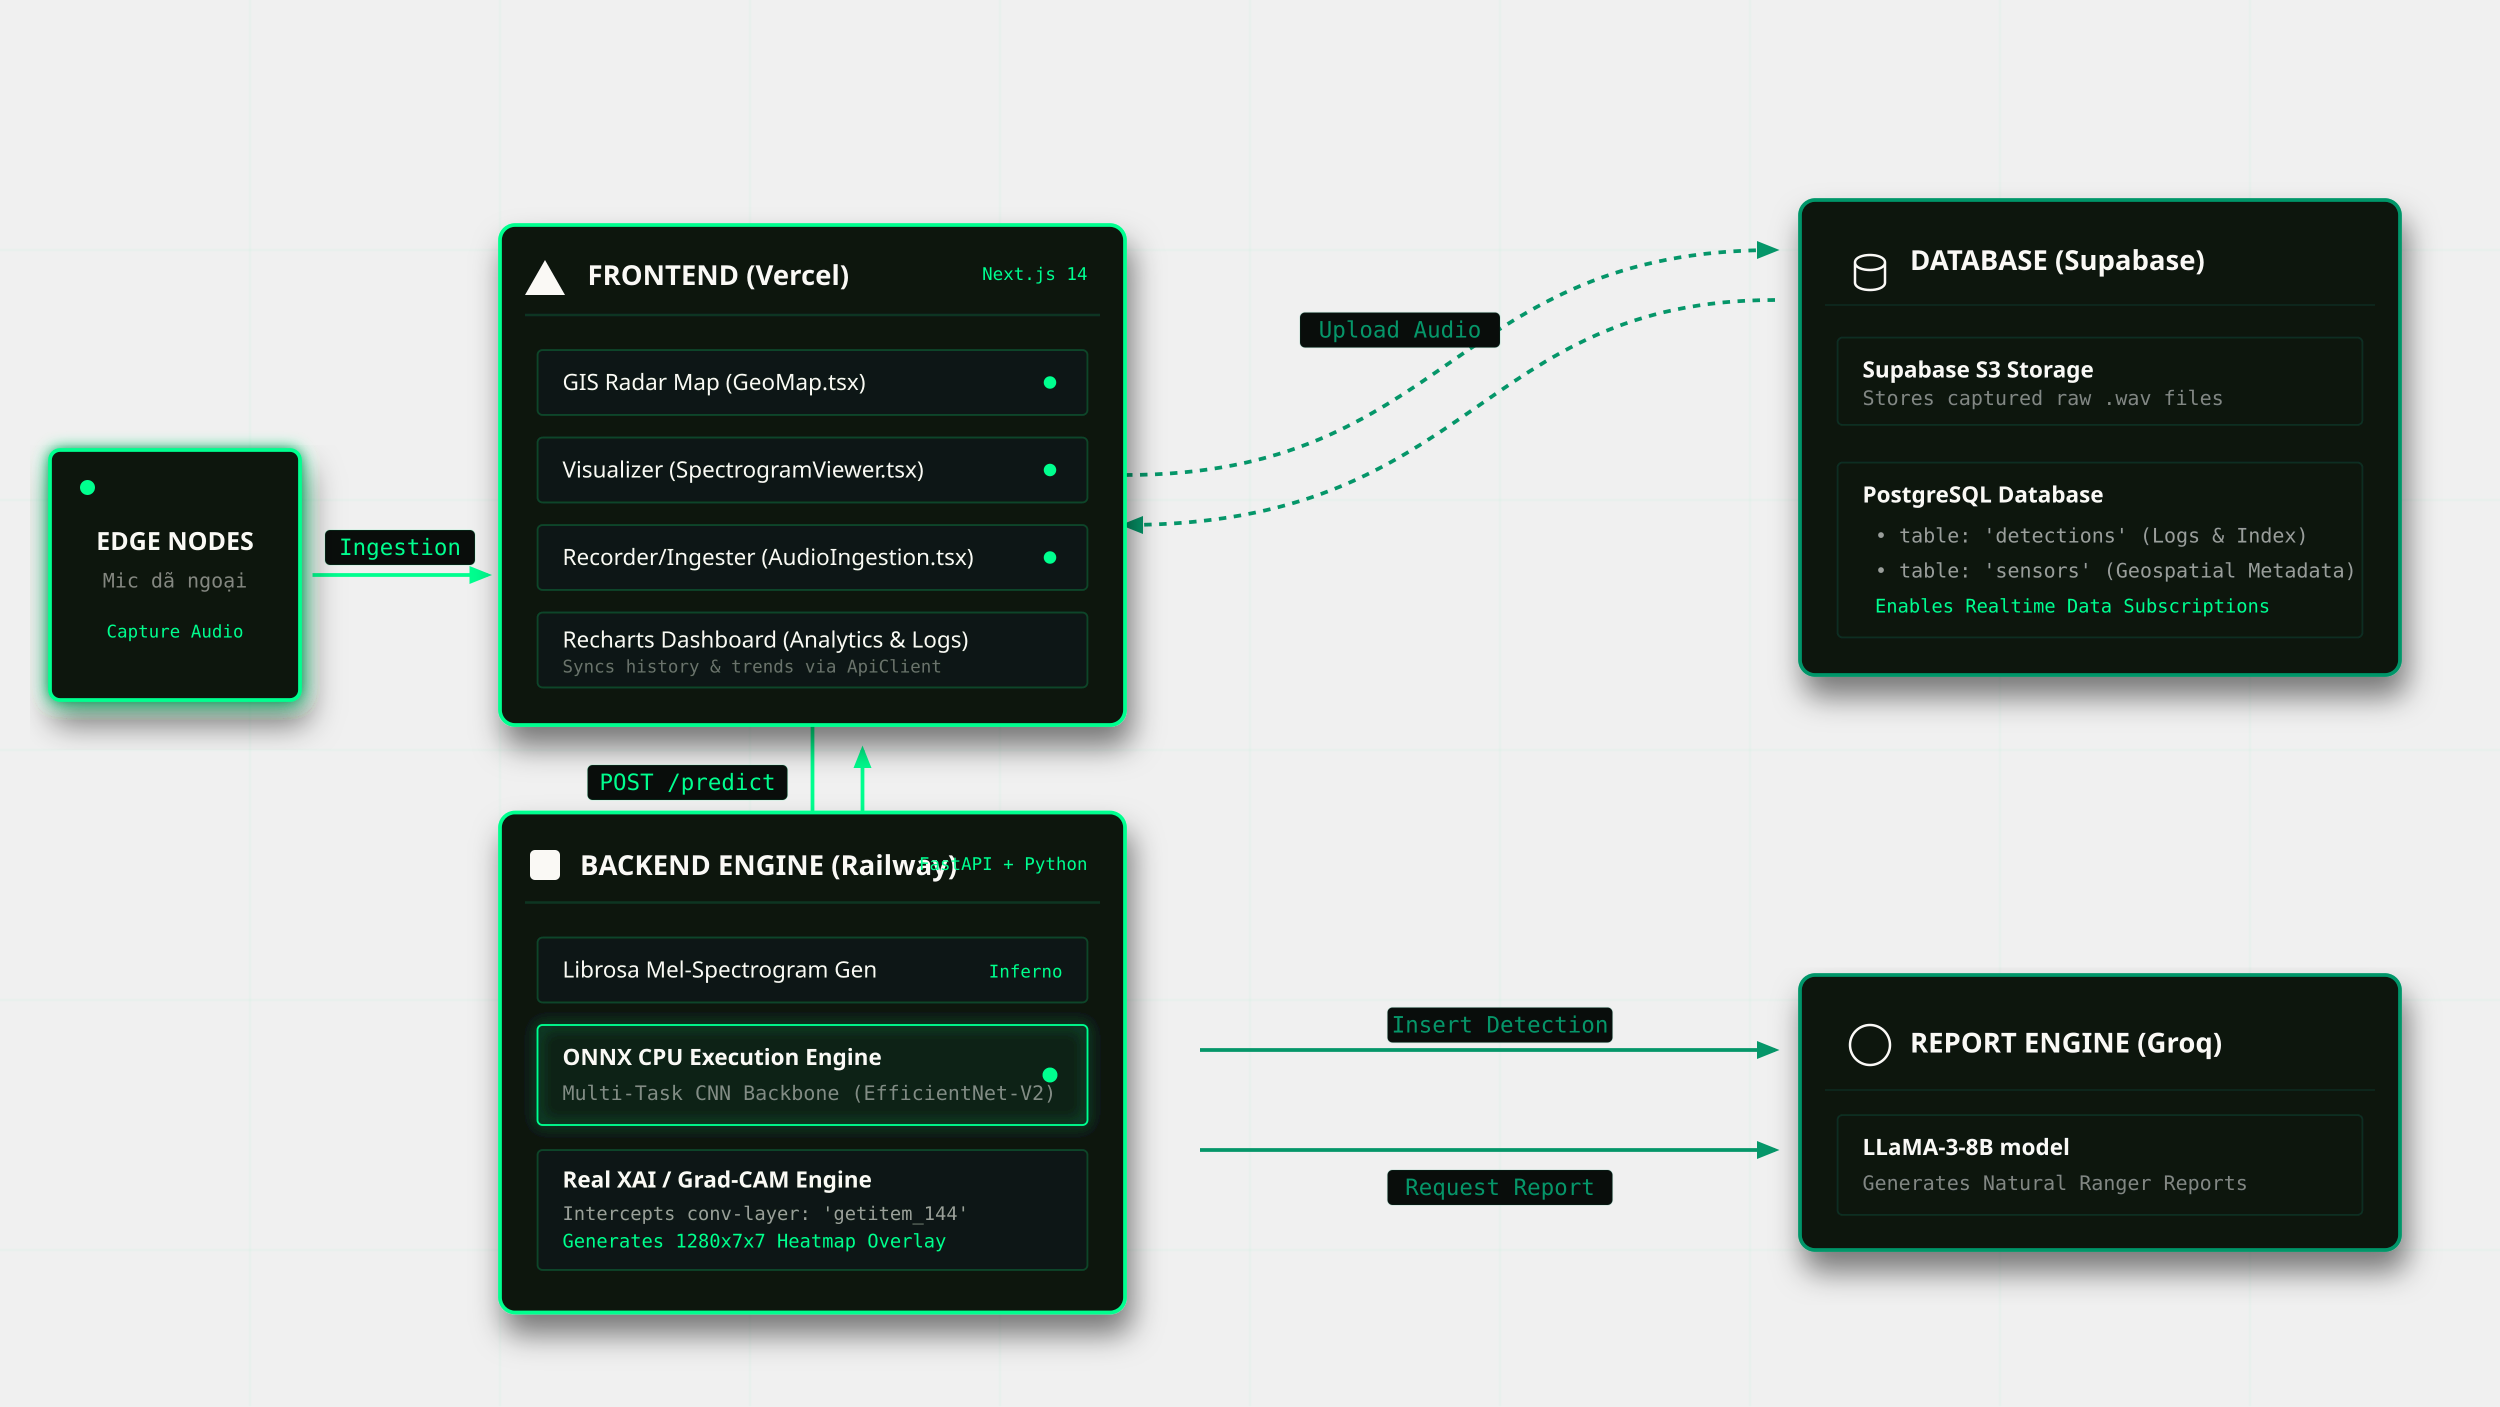
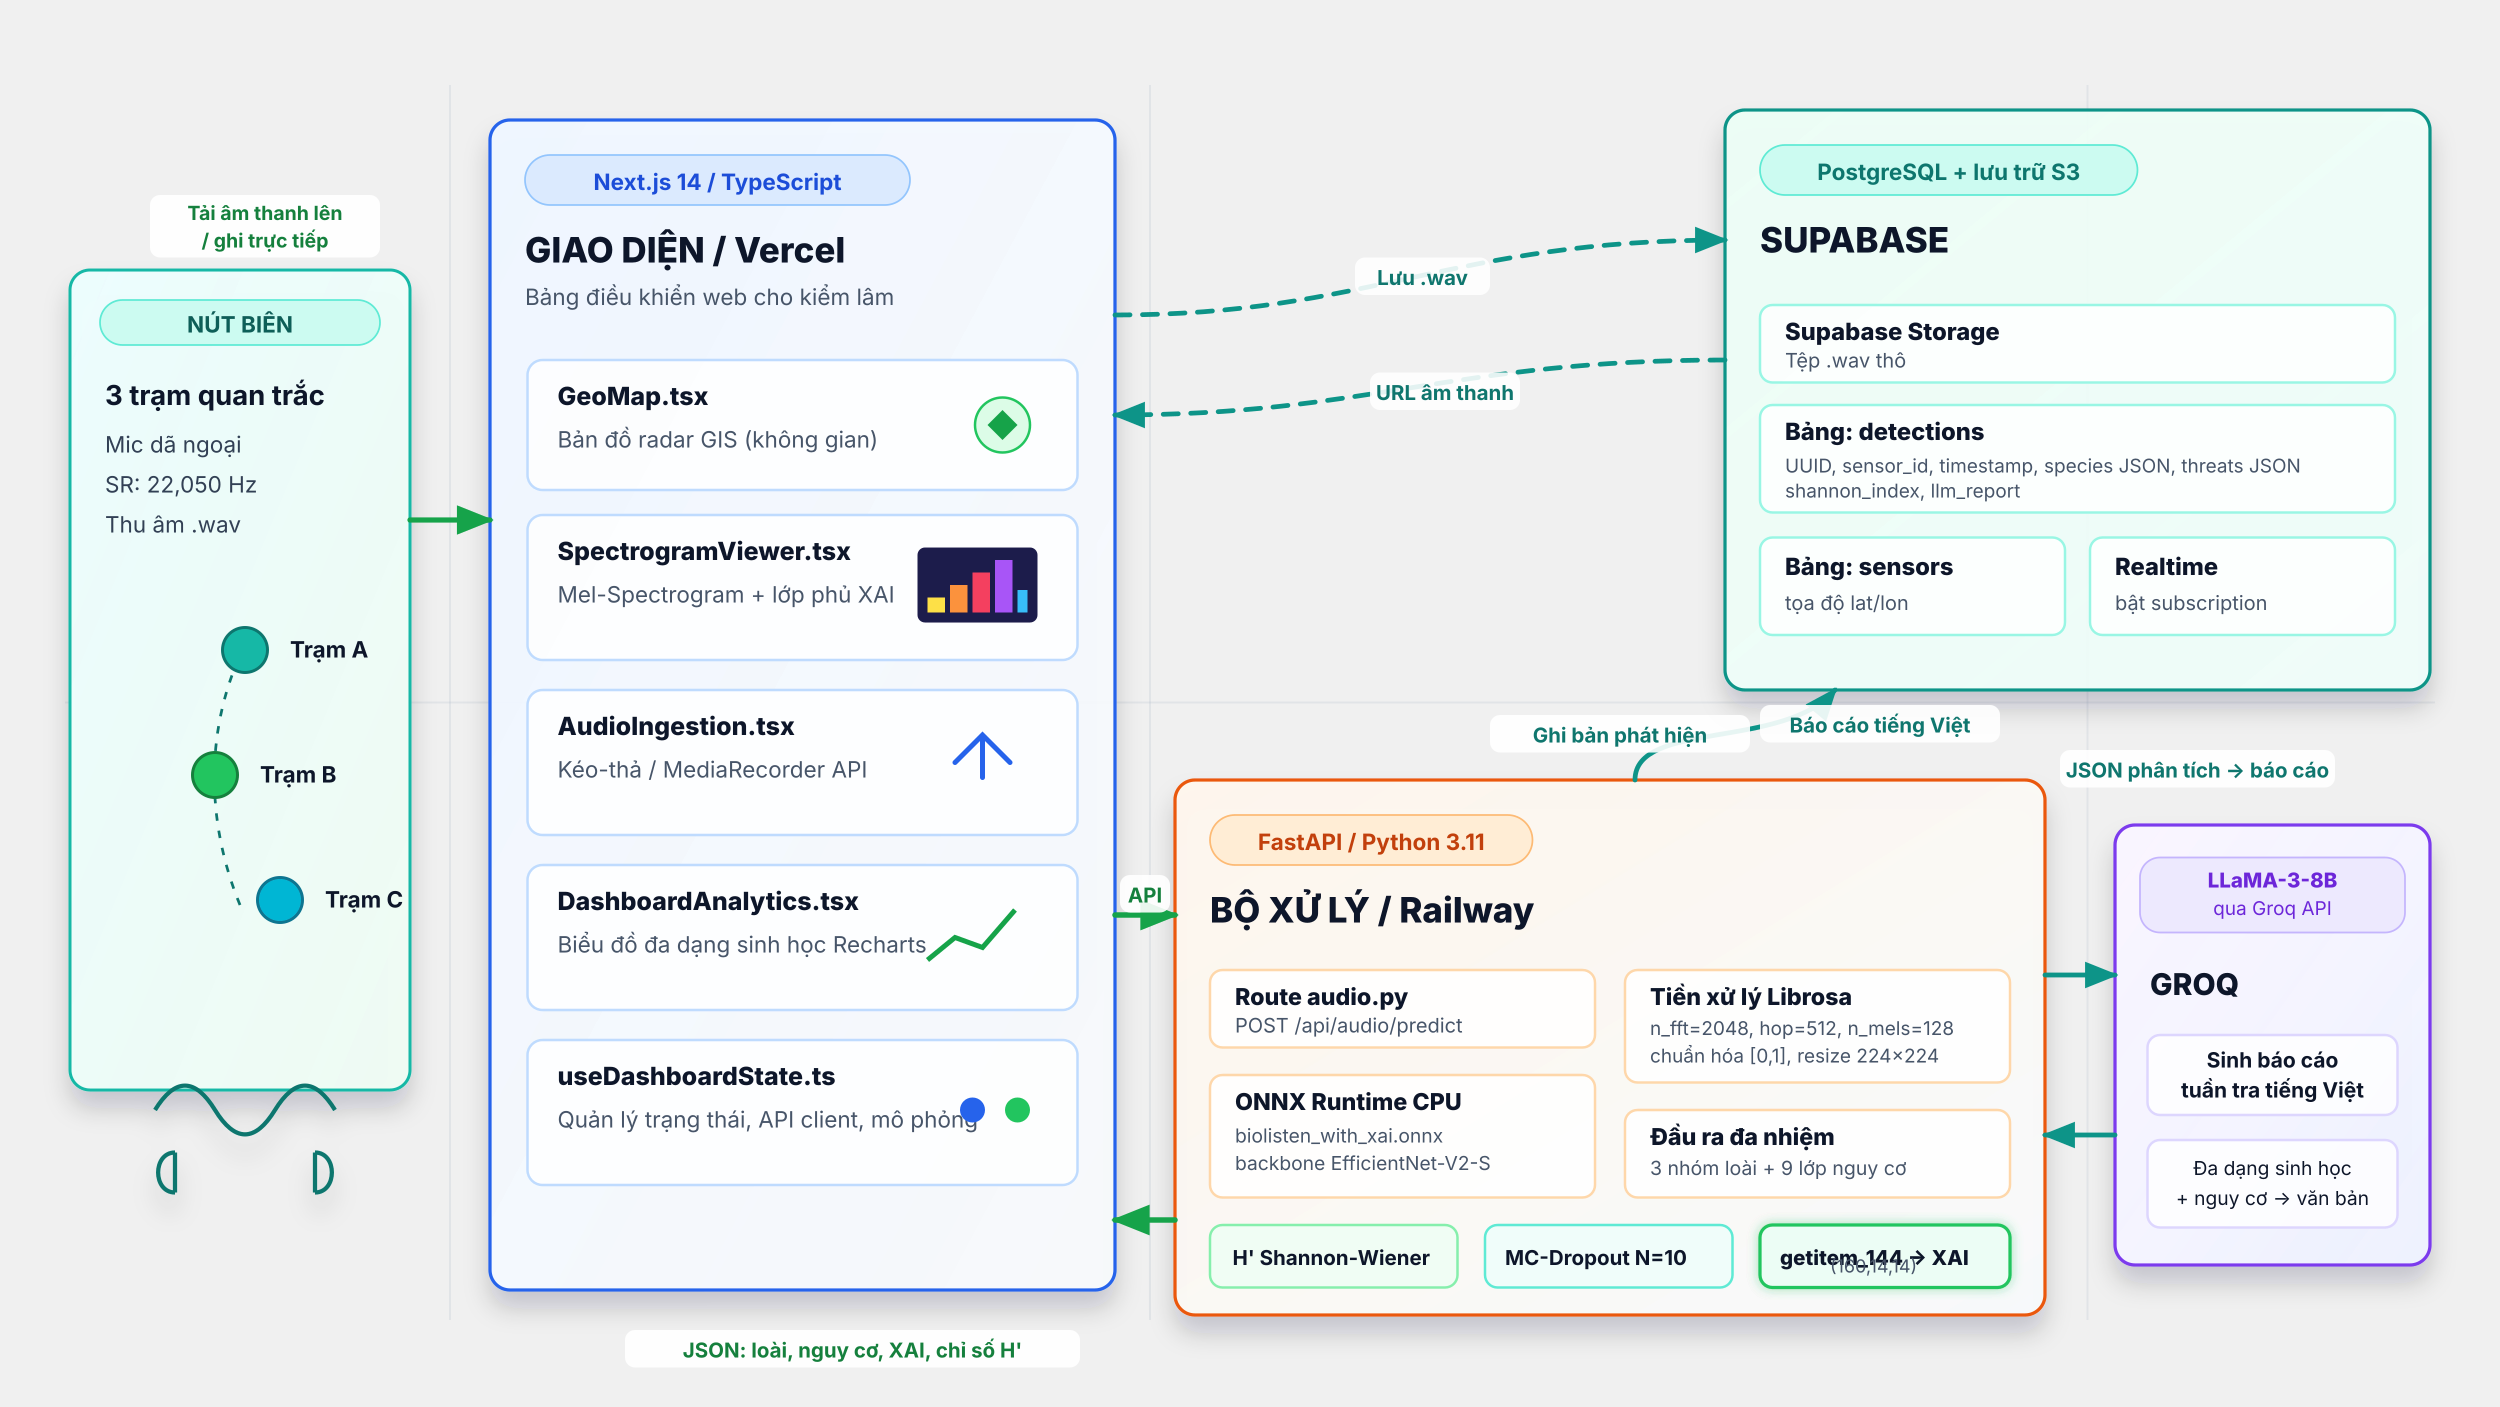
- <svg xmlns="http://www.w3.org/2000/svg" viewBox="0 0 1000 562.5" width="100%" height="100%">
+ <svg xmlns="http://www.w3.org/2000/svg" viewBox="0 0 1000 562.5" width="100%" height="100%" role="img" aria-label="BioListen VN system architecture">
  <defs>
-     <filter id="shadow" x="-10%" y="-10%" width="130%" height="130%">
-       <feDropShadow dx="2" dy="8" stdDeviation="6" flood-color="#000" flood-opacity="0.5" />
+     <filter id="shadow" x="-15%" y="-15%" width="130%" height="135%">
+       <feDropShadow dx="0" dy="7" stdDeviation="5" flood-color="#0f172a" flood-opacity="0.18" />
    </filter>
    <filter id="glow" x="-20%" y="-20%" width="140%" height="140%">
-       <feGaussianBlur stdDeviation="3" result="blur" />
+       <feGaussianBlur stdDeviation="2.2" result="glow-blur" />
+       <feFlood flood-color="#22c55e" flood-opacity="0.42" result="glow-color" />
+       <feComposite in="glow-color" in2="glow-blur" operator="in" result="glow-soft" />
      <feMerge>
-         <feMergeNode in="blur" />
+         <feMergeNode in="glow-soft" />
        <feMergeNode in="SourceGraphic" />
      </feMerge>
    </filter>
-     <marker id="arrow-green" viewBox="0 0 10 10" refX="8" refY="5" markerWidth="6" markerHeight="6" orient="auto-start-reverse">
-       <path d="M 0 1 L 10 5 L 0 9 z" fill="#00ff8f" />
+     <linearGradient id="grad-edge" x1="0" y1="0" x2="1" y2="1">
+       <stop offset="0" stop-color="#ecfeff" stop-opacity="0.96" />
+       <stop offset="1" stop-color="#f0fdf4" stop-opacity="0.94" />
+     </linearGradient>
+     <linearGradient id="grad-front" x1="0" y1="0" x2="1" y2="1">
+       <stop offset="0" stop-color="#eff6ff" stop-opacity="0.98" />
+       <stop offset="1" stop-color="#f8fafc" stop-opacity="0.96" />
+     </linearGradient>
+     <linearGradient id="grad-db" x1="0" y1="0" x2="1" y2="1">
+       <stop offset="0" stop-color="#ecfdf5" stop-opacity="0.98" />
+       <stop offset="1" stop-color="#f0fdfa" stop-opacity="0.96" />
+     </linearGradient>
+     <linearGradient id="grad-back" x1="0" y1="0" x2="1" y2="1">
+       <stop offset="0" stop-color="#fff7ed" stop-opacity="0.96" />
+       <stop offset="1" stop-color="#f8fafc" stop-opacity="0.96" />
+     </linearGradient>
+     <linearGradient id="grad-groq" x1="0" y1="0" x2="1" y2="1">
+       <stop offset="0" stop-color="#faf5ff" stop-opacity="0.98" />
+       <stop offset="1" stop-color="#eef2ff" stop-opacity="0.96" />
+     </linearGradient>
+     <marker id="arrow-green" viewBox="0 0 10 10" refX="9" refY="5" markerWidth="7" markerHeight="7" orient="auto">
+       <path d="M 0 1 L 10 5 L 0 9 z" fill="#16a34a" />
    </marker>
-     <marker id="arrow-teal" viewBox="0 0 10 10" refX="8" refY="5" markerWidth="6" markerHeight="6" orient="auto-start-reverse">
-       <path d="M 0 1 L 10 5 L 0 9 z" fill="#059669" />
+     <marker id="arrow-teal" viewBox="0 0 10 10" refX="9" refY="5" markerWidth="7" markerHeight="7" orient="auto">
+       <path d="M 0 1 L 10 5 L 0 9 z" fill="#0d9488" />
+     </marker>
+     <marker id="arrow-muted" viewBox="0 0 10 10" refX="9" refY="5" markerWidth="6" markerHeight="6" orient="auto">
+       <path d="M 0 1 L 10 5 L 0 9 z" fill="#64748b" />
    </marker>
  </defs>
-   <g stroke="rgba(0, 255, 143, 0.03)" stroke-width="1">
-     <line x1="100" y1="0" x2="100" y2="562.5" />
-     <line x1="200" y1="0" x2="200" y2="562.5" />
-     <line x1="300" y1="0" x2="300" y2="562.5" />
-     <line x1="400" y1="0" x2="400" y2="562.5" />
-     <line x1="500" y1="0" x2="500" y2="562.5" />
-     <line x1="600" y1="0" x2="600" y2="562.5" />
-     <line x1="700" y1="0" x2="700" y2="562.5" />
-     <line x1="800" y1="0" x2="800" y2="562.5" />
-     <line x1="900" y1="0" x2="900" y2="562.5" />
-     <line x1="0" y1="100" x2="1000" y2="100" />
-     <line x1="0" y1="200" x2="1000" y2="200" />
-     <line x1="0" y1="300" x2="1000" y2="300" />
-     <line x1="0" y1="400" x2="1000" y2="400" />
-     <line x1="0" y1="500" x2="1000" y2="500" />
+   <g stroke="#94a3b8" stroke-opacity="0.16" stroke-width="0.8">
+     <line x1="180" y1="34" x2="180" y2="528" />
+     <line x1="460" y1="34" x2="460" y2="528" />
+     <line x1="835" y1="34" x2="835" y2="528" />
+     <line x1="26" y1="281" x2="974" y2="281" />
  </g>
-   <g fill="none" stroke-width="1.5">
-     <path d="M 125, 230 L 195, 230" stroke="#00ff8f" marker-end="url(#arrow-green)" />
-     <path d="M 450, 190 C 580, 190 580, 100 710, 100" stroke="#059669" marker-end="url(#arrow-teal)" stroke-dasharray="3 3" />
-     <path d="M 710, 120 C 590, 120 590, 210 450, 210" stroke="#059669" marker-end="url(#arrow-teal)" stroke-dasharray="3 3" />
-     <path d="M 325, 290 L 325, 335" stroke="#00ff8f" marker-end="url(#arrow-green)" />
-     <path d="M 480, 420 L 710, 420" stroke="#059669" marker-end="url(#arrow-teal)" />
-     <path d="M 480, 460 L 710, 460" stroke="#059669" marker-end="url(#arrow-teal)" />
-     <path d="M 345, 345 L 345, 300" stroke="#00ff8f" marker-end="url(#arrow-green)" />
-   </g>
-   <g font-family="monospace" font-size="9" fill="rgba(255, 255, 255, 0.4)" text-anchor="middle">
-     <rect x="130" y="212" width="60" height="14" fill="#090d0b" stroke="rgba(0,255,143,0.15)" stroke-width="0.5" rx="2" />
-     <text x="160" y="222" fill="#00ff8f">Ingestion</text>
-     <rect x="520" y="125" width="80" height="14" fill="#090d0b" stroke="rgba(5,150,105,0.15)" stroke-width="0.5" rx="2" />
-     <text x="560" y="135" fill="#059669">Upload Audio</text>
-     <rect x="235" y="306" width="80" height="14" fill="#090d0b" stroke="rgba(0,255,143,0.15)" stroke-width="0.5" rx="2" />
-     <text x="275" y="316" fill="#00ff8f">POST /predict</text>
-     <rect x="555" y="403" width="90" height="14" fill="#090d0b" stroke="rgba(5,150,105,0.15)" stroke-width="0.5" rx="2" />
-     <text x="600" y="413" fill="#059669">Insert Detection</text>
-     <rect x="555" y="468" width="90" height="14" fill="#090d0b" stroke="rgba(5,150,105,0.15)" stroke-width="0.5" rx="2" />
-     <text x="600" y="478" fill="#059669">Request Report</text>
-   </g>
-   <g transform="translate(20, 180)" filter="url(#shadow)">
-     <rect x="0" y="0" width="100" height="100" fill="#0b130e" stroke="#00ff8f" stroke-width="1.5" rx="4" filter="url(#glow)" />
-     <circle cx="15" cy="15" r="3" fill="#00ff8f" />
-     <text x="50" y="40" font-family="sans-serif" font-size="10" font-weight="bold" fill="#FAF9F5" text-anchor="middle">EDGE NODES</text>
-     <text x="50" y="55" font-family="monospace" font-size="8" fill="rgba(250,249,245,0.5)" text-anchor="middle">Mic dã ngoại</text>
-     <text x="50" y="75" font-family="monospace" font-size="7" fill="#00ff8f" text-anchor="middle">Capture Audio</text>
-   </g>
-   <g transform="translate(200, 90)" filter="url(#shadow)">
-     <rect x="0" y="0" width="250" height="200" fill="#0b130e" stroke="#00ff8f" stroke-width="1.5" rx="6" />
-     <polygon points="18,14 26,28 10,28" fill="#FAF9F5" />
-     <text x="35" y="24" font-family="sans-serif" font-size="11" font-weight="bold" fill="#FAF9F5">FRONTEND (Vercel)</text>
-     <text x="235" y="22" font-family="monospace" font-size="7" fill="#00ff8f" text-anchor="end">Next.js 14</text>
-     <line x1="10" y1="36" x2="240" y2="36" stroke="rgba(0,255,143,0.15)" stroke-width="1" />
-     <g transform="translate(15, 50)">
-       <rect x="0" y="0" width="220" height="26" fill="rgba(0,255,143,0.03)" stroke="rgba(0,255,143,0.2)" stroke-width="0.75" rx="2" />
-       <text x="10" y="16" font-family="sans-serif" font-size="9" fill="#FAF9F5">GIS Radar Map (GeoMap.tsx)</text>
-       <circle cx="205" cy="13" r="2.5" fill="#00ff8f" />
-     </g>
-     <g transform="translate(15, 85)">
-       <rect x="0" y="0" width="220" height="26" fill="rgba(0,255,143,0.03)" stroke="rgba(0,255,143,0.2)" stroke-width="0.75" rx="2" />
-       <text x="10" y="16" font-family="sans-serif" font-size="9" fill="#FAF9F5">Visualizer (SpectrogramViewer.tsx)</text>
-       <circle cx="205" cy="13" r="2.5" fill="#00ff8f" />
-     </g>
-     <g transform="translate(15, 120)">
-       <rect x="0" y="0" width="220" height="26" fill="rgba(0,255,143,0.03)" stroke="rgba(0,255,143,0.2)" stroke-width="0.75" rx="2" />
-       <text x="10" y="16" font-family="sans-serif" font-size="9" fill="#FAF9F5">Recorder/Ingester (AudioIngestion.tsx)</text>
-       <circle cx="205" cy="13" r="2.5" fill="#00ff8f" />
-     </g>
-     <g transform="translate(15, 155)">
-       <rect x="0" y="0" width="220" height="30" fill="rgba(0,255,143,0.03)" stroke="rgba(0,255,143,0.2)" stroke-width="0.75" rx="2" />
-       <text x="10" y="14" font-family="sans-serif" font-size="9" fill="#FAF9F5">Recharts Dashboard (Analytics &amp; Logs)</text>
-       <text x="10" y="24" font-family="monospace" font-size="7" fill="rgba(250,249,245,0.4)">Syncs history &amp; trends via ApiClient</text>
-     </g>
-   </g>
-   <g transform="translate(200, 325)" filter="url(#shadow)">
-     <rect x="0" y="0" width="250" height="200" fill="#0b130e" stroke="#00ff8f" stroke-width="1.5" rx="6" />
-     <rect x="12" y="15" width="12" height="12" fill="#FAF9F5" rx="2" />
-     <text x="32" y="25" font-family="sans-serif" font-size="11" font-weight="bold" fill="#FAF9F5">BACKEND ENGINE (Railway)</text>
-     <text x="235" y="23" font-family="monospace" font-size="7" fill="#00ff8f" text-anchor="end">FastAPI + Python</text>
-     <line x1="10" y1="36" x2="240" y2="36" stroke="rgba(0,255,143,0.15)" stroke-width="1" />
-     <g transform="translate(15, 50)">
-       <rect x="0" y="0" width="220" height="26" fill="rgba(0,255,143,0.03)" stroke="rgba(0,255,143,0.2)" stroke-width="0.75" rx="2" />
-       <text x="10" y="16" font-family="sans-serif" font-size="9" fill="#FAF9F5">Librosa Mel-Spectrogram Gen</text>
-       <text x="210" y="16" font-family="monospace" font-size="7" fill="#00ff8f" text-anchor="end">Inferno</text>
-     </g>
-     <g transform="translate(15, 85)">
-       <rect x="0" y="0" width="220" height="40" fill="rgba(0,255,143,0.03)" stroke="#00ff8f" stroke-width="0.75" rx="2" filter="url(#glow)" />
-       <circle cx="205" cy="20" r="3" fill="#00ff8f" />
-       <text x="10" y="16" font-family="sans-serif" font-size="9" font-weight="bold" fill="#FAF9F5">ONNX CPU Execution Engine</text>
-       <text x="10" y="30" font-family="monospace" font-size="8" fill="rgba(250,249,245,0.5)">Multi-Task CNN Backbone (EfficientNet-V2)</text>
-     </g>
-     <g transform="translate(15, 135)">
-       <rect x="0" y="0" width="220" height="48" fill="rgba(0,255,143,0.03)" stroke="rgba(0,255,143,0.2)" stroke-width="0.75" rx="2" />
-       <text x="10" y="15" font-family="sans-serif" font-size="9" font-weight="bold" fill="#FAF9F5">Real XAI / Grad-CAM Engine</text>
-       <text x="10" y="28" font-family="monospace" font-size="7.5" fill="rgba(250,249,245,0.6)">Intercepts conv-layer: 'getitem_144'</text>
-       <text x="10" y="39" font-family="monospace" font-size="7.5" fill="#00ff8f">Generates 1280x7x7 Heatmap Overlay</text>
-     </g>
-   </g>
-   <g transform="translate(720, 80)" filter="url(#shadow)">
-     <rect x="0" y="0" width="240" height="190" fill="#0b130e" stroke="#059669" stroke-width="1.5" rx="6" />
-     <path d="M 22,25 C 22,21 34,21 34,25 C 34,29 22,29 22,25 Z M 22,25 L 22,33 C 22,37 34,37 34,33 L 34,25" stroke="#FAF9F5" fill="none" stroke-width="1" />
-     <text x="44" y="28" font-family="sans-serif" font-size="11" font-weight="bold" fill="#FAF9F5">DATABASE (Supabase)</text>
-     <line x1="10" y1="42" x2="230" y2="42" stroke="rgba(5,150,105,0.15)" stroke-width="1" />
-     <g transform="translate(15, 55)">
-       <rect x="0" y="0" width="210" height="35" fill="rgba(5,150,105,0.03)" stroke="rgba(5,150,105,0.2)" stroke-width="0.75" rx="2" />
-       <text x="10" y="16" font-family="sans-serif" font-size="9" font-weight="bold" fill="#FAF9F5">Supabase S3 Storage</text>
-       <text x="10" y="27" font-family="monospace" font-size="8" fill="rgba(250,249,245,0.5)">Stores captured raw .wav files</text>
-     </g>
-     <g transform="translate(15, 105)">
-       <rect x="0" y="0" width="210" height="70" fill="rgba(5,150,105,0.03)" stroke="rgba(5,150,105,0.2)" stroke-width="0.75" rx="2" />
-       <text x="10" y="16" font-family="sans-serif" font-size="9" font-weight="bold" fill="#FAF9F5">PostgreSQL Database</text>
-       <text x="15" y="32" font-family="monospace" font-size="8" fill="rgba(250,249,245,0.6)">• table: 'detections' (Logs &amp; Index)</text>
-       <text x="15" y="46" font-family="monospace" font-size="8" fill="rgba(250,249,245,0.6)">• table: 'sensors' (Geospatial Metadata)</text>
-       <text x="15" y="60" font-family="monospace" font-size="7.5" fill="#00ff8f">Enables Realtime Data Subscriptions</text>
-     </g>
-   </g>
-   <g transform="translate(720, 390)" filter="url(#shadow)">
-     <rect x="0" y="0" width="240" height="110" fill="#0b130e" stroke="#059669" stroke-width="1.5" rx="6" />
-     <circle cx="28" cy="28" r="8" stroke="#FAF9F5" fill="none" stroke-width="1" />
-     <text x="44" y="31" font-family="sans-serif" font-size="11" font-weight="bold" fill="#FAF9F5">REPORT ENGINE (Groq)</text>
-     <line x1="10" y1="46" x2="230" y2="46" stroke="rgba(5,150,105,0.15)" stroke-width="1" />
-     <g transform="translate(15, 56)">
-       <rect x="0" y="0" width="210" height="40" fill="rgba(5,150,105,0.03)" stroke="rgba(5,150,105,0.2)" stroke-width="0.75" rx="2" />
-       <text x="10" y="16" font-family="sans-serif" font-size="9" font-weight="bold" fill="#FAF9F5">LLaMA-3-8B model</text>
-       <text x="10" y="30" font-family="monospace" font-size="8" fill="rgba(250,249,245,0.5)">Generates Natural Ranger Reports</text>
+   <g font-family="Inter, Segoe UI, Arial, sans-serif" fill="#0f172a">
+     <g id="arch-edge-zone" transform="translate(28 108)" filter="url(#shadow)">
+       <rect width="136" height="328" rx="8" fill="url(#grad-edge)" stroke="#14b8a6" stroke-width="1.2" />
+       <rect x="12" y="12" width="112" height="18" rx="9" fill="#ccfbf1" stroke="#5eead4" stroke-width="0.7" />
+       <text x="68" y="25" text-anchor="middle" font-size="9" font-weight="700" fill="#115e59">NÚT BIÊN</text>
+       <text x="14" y="54" font-size="11" font-weight="700" textLength="108" lengthAdjust="spacingAndGlyphs">3 trạm quan trắc</text>
+       <text x="14" y="73" font-size="9" fill="#334155">Mic dã ngoại</text>
+       <text x="14" y="89" font-size="9" fill="#334155">SR: 22,050 Hz</text>
+       <text x="14" y="105" font-size="9" fill="#334155">Thu âm .wav</text>
+       <g transform="translate(20 134)">
+         <path d="M 48 120 C 34 86 34 48 50 16" fill="none" stroke="#0f766e" stroke-width="1.1" stroke-dasharray="3 4" />
+         <circle cx="50" cy="18" r="9" fill="#14b8a6" stroke="#0f766e" stroke-width="1.2" />
+         <circle cx="38" cy="68" r="9" fill="#22c55e" stroke="#15803d" stroke-width="1.2" />
+         <circle cx="64" cy="118" r="9" fill="#06b6d4" stroke="#0e7490" stroke-width="1.2" />
+         <text x="68" y="21" font-size="9" font-weight="700">Trạm A</text>
+         <text x="56" y="71" font-size="9" font-weight="700">Trạm B</text>
+         <text x="82" y="121" font-size="9" font-weight="700">Trạm C</text>
+         <g transform="translate(14 184)" stroke="#0f766e" stroke-width="1.7" fill="none">
+           <path d="M 0 18 C 8 5 16 5 24 18 S 40 31 48 18 S 64 5 72 18" />
+           <path d="M 8 35 L 8 51 M 8 35 C -1 35 -1 51 8 51" />
+           <path d="M 64 35 L 64 51 M 64 35 C 73 35 73 51 64 51" />
+         </g>
+       </g>
+     </g>
+     <g id="arch-frontend-zone" transform="translate(196 48)" filter="url(#shadow)">
+       <rect width="250" height="468" rx="8" fill="url(#grad-front)" stroke="#2563eb" stroke-width="1.3" />
+       <rect x="14" y="14" width="154" height="20" rx="10" fill="#dbeafe" stroke="#93c5fd" stroke-width="0.7" />
+       <text x="91" y="28" text-anchor="middle" font-size="9" font-weight="700" fill="#1d4ed8">Next.js 14 / TypeScript</text>
+       <text x="14" y="57" font-size="14" font-weight="800">GIAO DIỆN / Vercel</text>
+       <text x="14" y="74" font-size="9" fill="#475569">Bảng điều khiển web cho kiểm lâm</text>
+       <g transform="translate(15 96)">
+         <rect width="220" height="52" rx="6" fill="#ffffff" fill-opacity="0.78" stroke="#bfdbfe" />
+         <text x="12" y="18" font-size="10" font-weight="800">GeoMap.tsx</text>
+         <text x="12" y="35" font-size="9" fill="#475569">Bản đồ radar GIS (không gian)</text>
+         <circle cx="190" cy="26" r="11" fill="#dcfce7" stroke="#22c55e" />
+         <path d="M184 26 L190 20 L196 26 L190 32 Z" fill="#16a34a" />
+       </g>
+       <g transform="translate(15 158)">
+         <rect width="220" height="58" rx="6" fill="#ffffff" fill-opacity="0.78" stroke="#bfdbfe" />
+         <text x="12" y="18" font-size="10" font-weight="800">SpectrogramViewer.tsx</text>
+         <text x="12" y="35" font-size="9" fill="#475569">Mel-Spectrogram + lớp phủ XAI</text>
+         <g transform="translate(156 13)">
+           <rect width="48" height="30" rx="3" fill="#1e1b4b" />
+           <rect x="4" y="20" width="7" height="6" fill="#fde047" />
+           <rect x="13" y="15" width="7" height="11" fill="#fb923c" />
+           <rect x="22" y="10" width="7" height="16" fill="#f43f5e" />
+           <rect x="31" y="5" width="7" height="21" fill="#a855f7" />
+           <rect x="40" y="17" width="4" height="9" fill="#38bdf8" />
+         </g>
+       </g>
+       <g transform="translate(15 228)">
+         <rect width="220" height="58" rx="6" fill="#ffffff" fill-opacity="0.78" stroke="#bfdbfe" />
+         <text x="12" y="18" font-size="10" font-weight="800">AudioIngestion.tsx</text>
+         <text x="12" y="35" font-size="9" fill="#475569">Kéo-thả / MediaRecorder API</text>
+         <path d="M182 35 L182 18 M171 29 L182 18 L193 29" stroke="#2563eb" stroke-width="2" fill="none" stroke-linecap="round" />
+       </g>
+       <g transform="translate(15 298)">
+         <rect width="220" height="58" rx="6" fill="#ffffff" fill-opacity="0.78" stroke="#bfdbfe" />
+         <text x="12" y="18" font-size="10" font-weight="800">DashboardAnalytics.tsx</text>
+         <text x="12" y="35" font-size="9" fill="#475569">Biểu đồ đa dạng sinh học Recharts</text>
+         <polyline points="160,38 171,29 182,33 195,18" fill="none" stroke="#16a34a" stroke-width="2" />
+       </g>
+       <g transform="translate(15 368)">
+         <rect width="220" height="58" rx="6" fill="#ffffff" fill-opacity="0.78" stroke="#bfdbfe" />
+         <text x="12" y="18" font-size="10" font-weight="800">useDashboardState.ts</text>
+         <text x="12" y="35" font-size="9" fill="#475569">Quản lý trạng thái, API client, mô phỏng</text>
+         <circle cx="178" cy="28" r="5" fill="#2563eb" />
+         <circle cx="196" cy="28" r="5" fill="#22c55e" />
+       </g>
+     </g>
+     <g id="arch-supabase-zone" transform="translate(690 44)" filter="url(#shadow)">
+       <rect width="282" height="232" rx="8" fill="url(#grad-db)" stroke="#0d9488" stroke-width="1.3" />
+       <rect x="14" y="14" width="151" height="20" rx="10" fill="#ccfbf1" stroke="#5eead4" stroke-width="0.7" />
+       <text x="89.5" y="28" text-anchor="middle" font-size="9" font-weight="700" fill="#0f766e">PostgreSQL + lưu trữ S3</text>
+       <text x="14" y="57" font-size="14" font-weight="800">SUPABASE</text>
+       <g transform="translate(14 78)">
+         <rect width="254" height="31" rx="5" fill="#ffffff" fill-opacity="0.78" stroke="#99f6e4" />
+         <text x="10" y="14" font-size="9.5" font-weight="800">Supabase Storage</text>
+         <text x="10" y="25" font-size="8" fill="#475569">Tệp .wav thô</text>
+       </g>
+       <g transform="translate(14 118)">
+         <rect width="254" height="43" rx="5" fill="#ffffff" fill-opacity="0.78" stroke="#99f6e4" />
+         <text x="10" y="14" font-size="9.5" font-weight="800">Bảng: detections</text>
+         <text x="10" y="27" font-size="7.6" fill="#475569">UUID, sensor_id, timestamp, species JSON, threats JSON</text>
+         <text x="10" y="37" font-size="7.6" fill="#475569">shannon_index, llm_report</text>
+       </g>
+       <g transform="translate(14 171)">
+         <rect width="122" height="39" rx="5" fill="#ffffff" fill-opacity="0.78" stroke="#99f6e4" />
+         <text x="10" y="15" font-size="9.5" font-weight="800">Bảng: sensors</text>
+         <text x="10" y="29" font-size="8" fill="#475569">tọa độ lat/lon</text>
+       </g>
+       <g transform="translate(146 171)">
+         <rect width="122" height="39" rx="5" fill="#ffffff" fill-opacity="0.78" stroke="#99f6e4" />
+         <text x="10" y="15" font-size="9.5" font-weight="800">Realtime</text>
+         <text x="10" y="29" font-size="8" fill="#475569">bật subscription</text>
+       </g>
+     </g>
+     <g id="arch-backend-zone" transform="translate(470 312)" filter="url(#shadow)">
+       <rect width="348" height="214" rx="8" fill="url(#grad-back)" stroke="#ea580c" stroke-width="1.3" />
+       <rect x="14" y="14" width="129" height="20" rx="10" fill="#ffedd5" stroke="#fdba74" stroke-width="0.7" />
+       <text x="78.5" y="28" text-anchor="middle" font-size="9" font-weight="700" fill="#c2410c">FastAPI / Python 3.11</text>
+       <text x="14" y="57" font-size="14" font-weight="800">BỘ XỬ LÝ / Railway</text>
+       <g transform="translate(14 76)">
+         <rect width="154" height="31" rx="5" fill="#ffffff" fill-opacity="0.82" stroke="#fed7aa" />
+         <text x="10" y="14" font-size="9.3" font-weight="800">Route audio.py</text>
+         <text x="10" y="25" font-size="8" fill="#475569">POST /api/audio/predict</text>
+       </g>
+       <g transform="translate(180 76)">
+         <rect width="154" height="45" rx="5" fill="#ffffff" fill-opacity="0.82" stroke="#fed7aa" />
+         <text x="10" y="14" font-size="9.3" font-weight="800">Tiền xử lý Librosa</text>
+         <text x="10" y="26" font-size="7.6" fill="#475569">n_fft=2048, hop=512, n_mels=128</text>
+         <text x="10" y="37" font-size="7.6" fill="#475569">chuẩn hóa [0,1], resize 224×224</text>
+       </g>
+       <g transform="translate(14 118)">
+         <rect width="154" height="49" rx="5" fill="#ffffff" fill-opacity="0.82" stroke="#fed7aa" />
+         <text x="10" y="14" font-size="9.3" font-weight="800">ONNX Runtime CPU</text>
+         <text x="10" y="27" font-size="7.7" fill="#475569">biolisten_with_xai.onnx</text>
+         <text x="10" y="38" font-size="7.7" fill="#475569">backbone EfficientNet-V2-S</text>
+       </g>
+       <g transform="translate(180 132)">
+         <rect width="154" height="35" rx="5" fill="#ffffff" fill-opacity="0.82" stroke="#fed7aa" />
+         <text x="10" y="14" font-size="9.3" font-weight="800">Đầu ra đa nhiệm</text>
+         <text x="10" y="26" font-size="7.8" fill="#475569">3 nhóm loài + 9 lớp nguy cơ</text>
+       </g>
+       <g transform="translate(14 178)">
+         <rect width="99" height="25" rx="5" fill="#f0fdf4" stroke="#86efac" />
+         <text x="9" y="16" font-size="8.2" font-weight="700">H' Shannon-Wiener</text>
+       </g>
+       <g transform="translate(124 178)">
+         <rect width="99" height="25" rx="5" fill="#f0fdfa" stroke="#5eead4" />
+         <text x="8" y="16" font-size="8.2" font-weight="700">MC-Dropout N=10</text>
+       </g>
+       <g transform="translate(234 178)" filter="url(#glow)">
+         <rect width="100" height="25" rx="5" fill="#ecfdf5" stroke="#22c55e" stroke-width="1.3" />
+         <text x="8" y="16" font-size="8.2" font-weight="800">getitem_144 → XAI</text>
+       </g>
+       <text x="262" y="197" font-size="7.2" fill="#475569">(160,14,14)</text>
+     </g>
+     <g id="arch-groq-zone" transform="translate(846 330)" filter="url(#shadow)">
+       <rect width="126" height="176" rx="8" fill="url(#grad-groq)" stroke="#7c3aed" stroke-width="1.3" />
+       <rect x="10" y="13" width="106" height="30" rx="8" fill="#ede9fe" stroke="#c4b5fd" stroke-width="0.7" />
+       <text x="63" y="25" text-anchor="middle" font-size="8.2" font-weight="800" fill="#6d28d9">LLaMA-3-8B</text>
+       <text x="63" y="36" text-anchor="middle" font-size="7.6" fill="#6d28d9">qua Groq API</text>
+       <text x="14" y="68" font-size="12" font-weight="800">GROQ</text>
+       <rect x="13" y="84" width="100" height="32" rx="5" fill="#ffffff" fill-opacity="0.78" stroke="#ddd6fe" />
+       <text x="63" y="97" text-anchor="middle" font-size="8.4" font-weight="700">Sinh báo cáo</text>
+       <text x="63" y="109" text-anchor="middle" font-size="8.4" font-weight="700">tuần tra tiếng Việt</text>
+       <rect x="13" y="126" width="100" height="35" rx="5" fill="#ffffff" fill-opacity="0.78" stroke="#ddd6fe" />
+       <text x="63" y="140" text-anchor="middle" font-size="7.7">Đa dạng sinh học</text>
+       <text x="63" y="152" text-anchor="middle" font-size="7.7">+ nguy cơ → văn bản</text>
+     </g>
+     <g id="arch-connections" fill="none" stroke-linecap="round" stroke-linejoin="round">
+       <path id="arch-arrow-edge-front" d="M 164 208 L 196 208" stroke="#16a34a" stroke-width="2.1" marker-end="url(#arrow-green)" />
+       <path id="arch-arrow-front-store" d="M 446 126 C 548 126 580 96 690 96" stroke="#0d9488" stroke-width="1.9" stroke-dasharray="6 5" marker-end="url(#arrow-teal)" />
+       <path id="arch-arrow-storage-url" d="M 690 144 C 580 144 548 166 446 166" stroke="#0d9488" stroke-width="1.9" stroke-dasharray="6 5" marker-end="url(#arrow-teal)" />
+       <path id="arch-arrow-front-back" d="M 446 366 L 470 366" stroke="#16a34a" stroke-width="2.2" marker-end="url(#arrow-green)" />
+       <path id="arch-arrow-back-front" d="M 470 488 C 456 488 456 488 446 488" stroke="#16a34a" stroke-width="2.2" marker-end="url(#arrow-green)" />
+       <path id="arch-arrow-back-db" d="M 654 312 C 654 288 714 300 734 276" stroke="#0d9488" stroke-width="1.9" marker-end="url(#arrow-teal)" />
+       <path id="arch-arrow-back-groq" d="M 818 390 L 846 390" stroke="#0d9488" stroke-width="1.9" marker-end="url(#arrow-teal)" />
+       <path id="arch-arrow-groq-back" d="M 846 454 L 818 454" stroke="#0d9488" stroke-width="1.9" marker-end="url(#arrow-teal)" />
+     </g>
+     <g id="arch-connection-labels" font-size="8.2" font-weight="700">
+       <rect x="60" y="78" width="92" height="25" rx="4" fill="#ffffff" fill-opacity="0.92" />
+       <text x="106" y="88" text-anchor="middle" font-size="7.8" fill="#15803d">Tải âm thanh lên</text>
+       <text x="106" y="99" text-anchor="middle" font-size="7.8" fill="#15803d">/ ghi trực tiếp</text>
+       <rect x="542" y="103" width="54" height="15" rx="4" fill="#ffffff" fill-opacity="0.88" />
+       <text x="569" y="114" text-anchor="middle" fill="#0f766e">Lưu .wav</text>
+       <rect x="548" y="149" width="60" height="15" rx="4" fill="#ffffff" fill-opacity="0.88" />
+       <text x="578" y="160" text-anchor="middle" fill="#0f766e">URL âm thanh</text>
+       <rect x="448" y="350" width="20" height="15" rx="4" fill="#ffffff" fill-opacity="0.9" />
+       <text x="458" y="361" text-anchor="middle" fill="#15803d">API</text>
+       <rect x="596" y="286" width="104" height="15" rx="4" fill="#ffffff" fill-opacity="0.9" />
+       <text x="648" y="297" text-anchor="middle" fill="#0f766e">Ghi bản phát hiện</text>
+       <rect x="704" y="282" width="96" height="15" rx="4" fill="#ffffff" fill-opacity="0.9" />
+       <text x="752" y="293" text-anchor="middle" fill="#0f766e">Báo cáo tiếng Việt</text>
+       <rect x="824" y="300" width="110" height="15" rx="4" fill="#ffffff" fill-opacity="0.9" />
+       <text x="879" y="311" text-anchor="middle" fill="#0f766e">JSON phân tích → báo cáo</text>
+       <rect x="250" y="532" width="182" height="15" rx="4" fill="#ffffff" fill-opacity="0.92" />
+       <text x="341" y="543" text-anchor="middle" fill="#15803d">JSON: loài, nguy cơ, XAI, chỉ số H'</text>
    </g>
  </g>
</svg>
